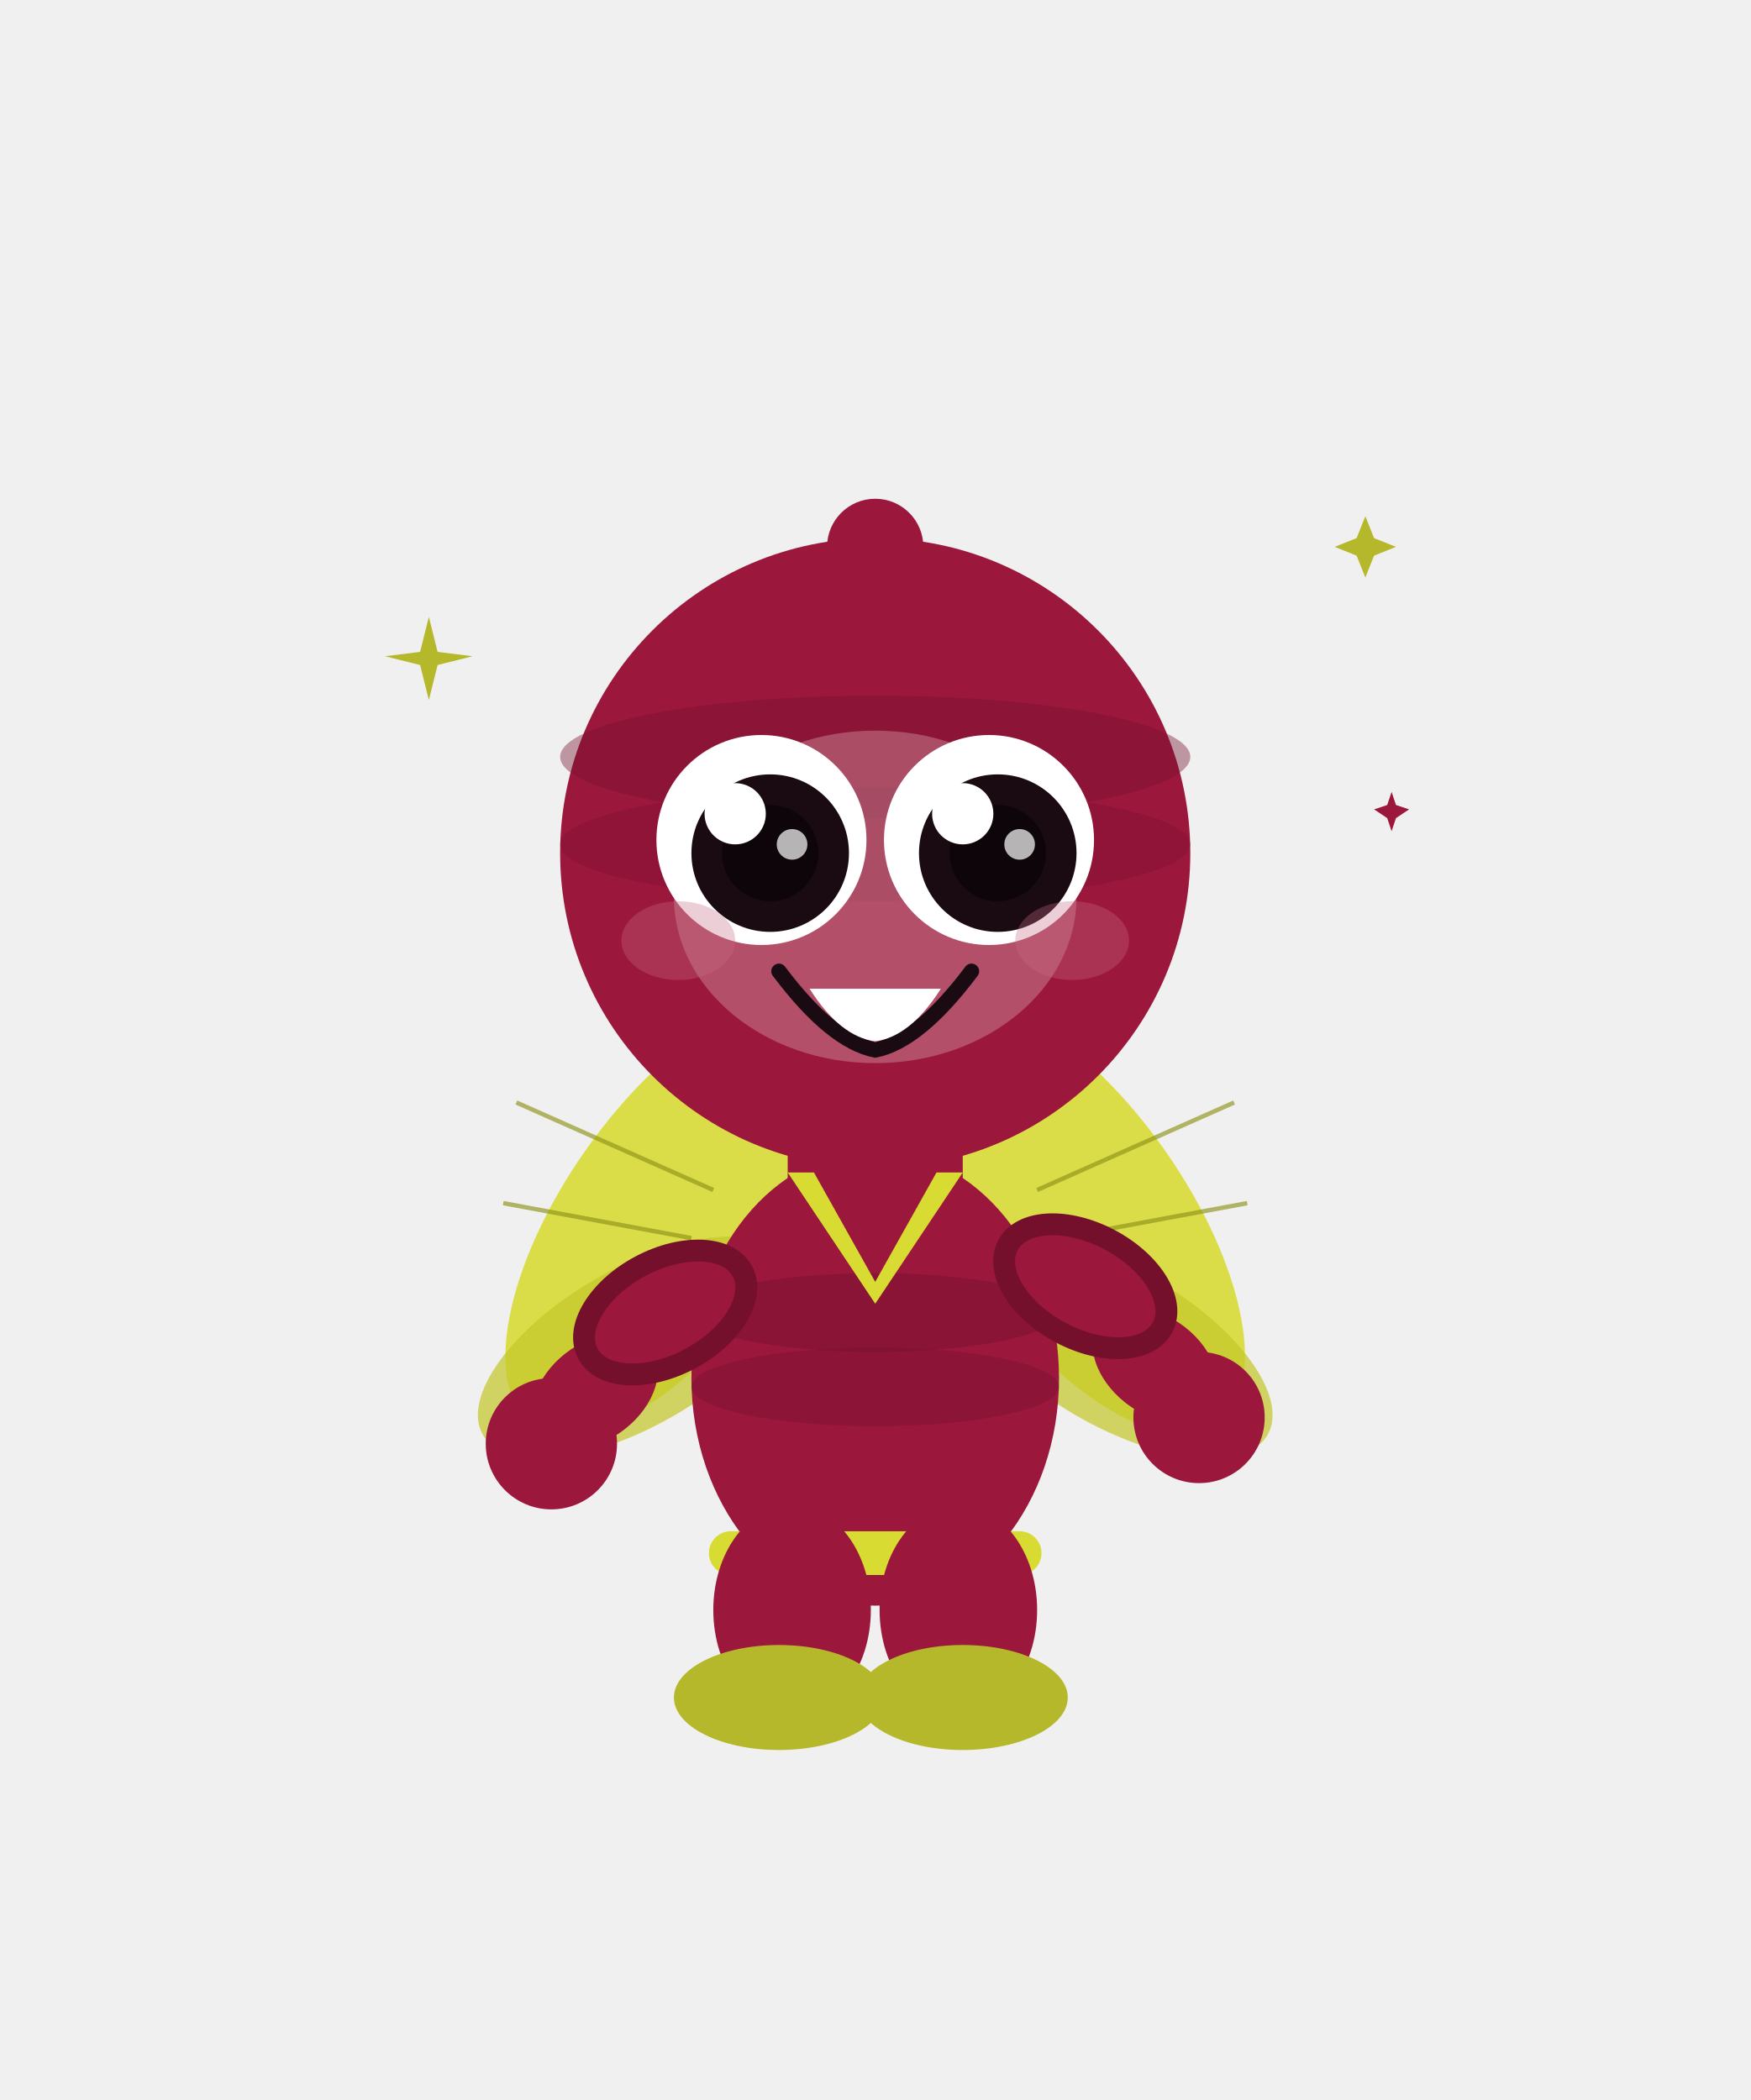
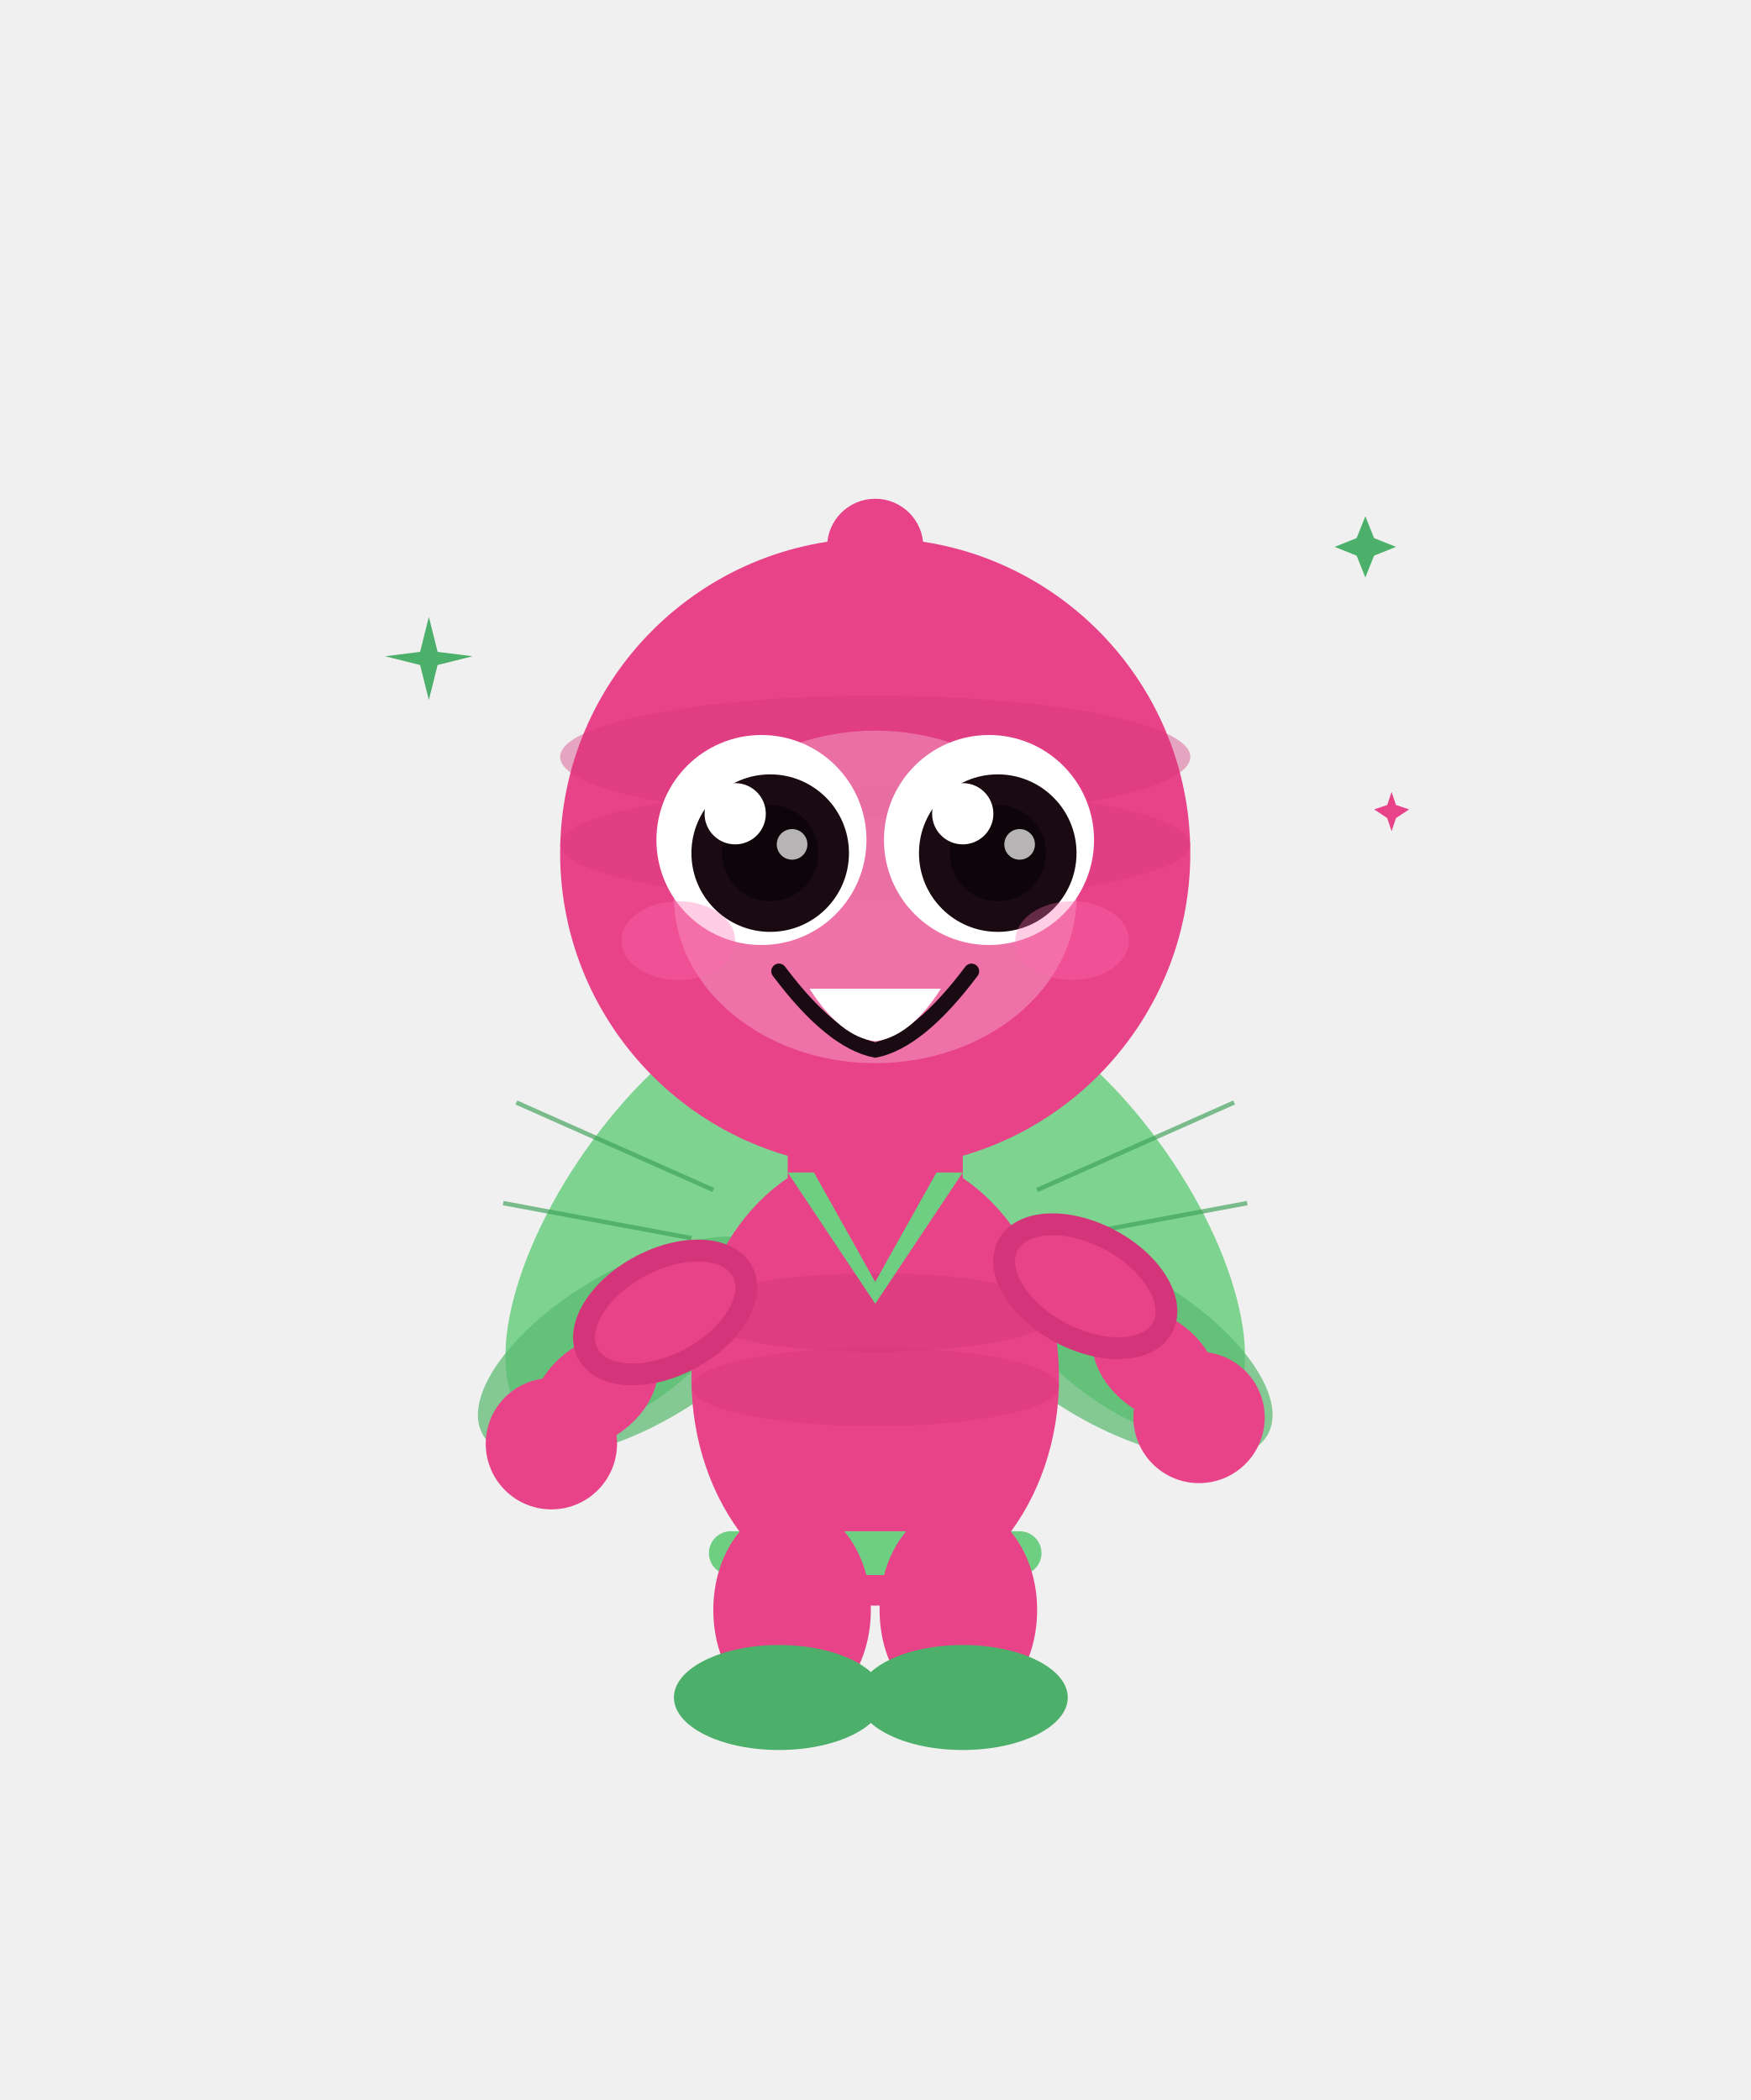
<svg xmlns="http://www.w3.org/2000/svg" width="100%" viewBox="0 0 400 480">
  <defs>
    <style>
      .wL{animation:wL .6s ease-in-out infinite alternate;transform-origin:168px 295px}
      .wR{animation:wR .6s ease-in-out infinite alternate;transform-origin:232px 295px}
      @keyframes wL{0%{transform:rotate(-5deg);opacity:.88}100%{transform:rotate(25deg) scaleX(.65);opacity:.5}}
      @keyframes wR{0%{transform:rotate(5deg);opacity:.88}100%{transform:rotate(-25deg) scaleX(.65);opacity:.5}}
      .arm{animation:arm 1.2s ease-in-out infinite alternate;transform-origin:258px 285px}
      @keyframes arm{0%{transform:rotate(-8deg)}100%{transform:rotate(22deg)}}
      .blink{animation:blink 4s ease-in-out infinite;transform-origin:200px 185px}
      @keyframes blink{0%,44%,56%,100%{transform:scaleY(1)}50%{transform:scaleY(0.06)}}
      .body{animation:float 2.8s ease-in-out infinite;transform-origin:200px 300px}
      @keyframes float{0%,100%{transform:translateY(0)}50%{transform:translateY(-14px)}}
      .sp{animation:sp 2s ease-in-out infinite}.sp2{animation:sp 2s .75s ease-in-out infinite}.sp3{animation:sp 2s 1.4s ease-in-out infinite}
      @keyframes sp{0%,100%{opacity:0;transform:scale(.3)}50%{opacity:1;transform:scale(1)}}
    </style>
  </defs>
  <g class="sp">
-     <path d="M98 141 L100 149 L108 150 L100 152 L98 160 L96 152 L88 150 L96 149Z" fill="#B5B82A" />
+     <path d="M98 141 L100 149 L108 150 L100 152 L98 160 L96 152 L88 150 L96 149Z" fill="#4caf6a" />
  </g>
  <g class="sp2">
-     <path d="M312 118 L314 123 L319 125 L314 127 L312 132 L310 127 L305 125 L310 123Z" fill="#B5B82A" />
+     <path d="M312 118 L314 123 L319 125 L314 127 L312 132 L310 127 L305 125 L310 123Z" fill="#4caf6a" />
  </g>
  <g class="sp3">
-     <path d="M318 181 L319 184 L322 185 L319 187 L318 190 L317 187 L314 185 L317 184Z" fill="#9C173C" />
+     <path d="M318 181 L319 184 L322 185 L319 187 L318 190 L317 187 L314 185 L317 184Z" fill="#e84389" />
  </g>
  <g class="body">
    <g class="wL">
-       <ellipse cx="155" cy="278" rx="58" ry="26" fill="#D8DB32" opacity=".88" transform="rotate(-55,155,278)" />
-       <ellipse cx="145" cy="308" rx="40" ry="18" fill="#C4C72B" opacity=".72" transform="rotate(-30,145,308)" />
-       <line x1="163" y1="272" x2="118" y2="252" stroke="#8F9218" stroke-width="1" opacity=".65" />
-       <line x1="158" y1="283" x2="115" y2="275" stroke="#8F9218" stroke-width="1" opacity=".65" />
+       <ellipse cx="155" cy="278" rx="58" ry="26" fill="#6ecf82" opacity=".88" transform="rotate(-55,155,278)" />
+       <ellipse cx="145" cy="308" rx="40" ry="18" fill="#5aba70" opacity=".72" transform="rotate(-30,145,308)" />
+       <line x1="163" y1="272" x2="118" y2="252" stroke="#3a9e56" stroke-width="1" opacity=".65" />
+       <line x1="158" y1="283" x2="115" y2="275" stroke="#3a9e56" stroke-width="1" opacity=".65" />
    </g>
    <g class="wR">
-       <ellipse cx="245" cy="278" rx="58" ry="26" fill="#D8DB32" opacity=".88" transform="rotate(55,245,278)" />
-       <ellipse cx="255" cy="308" rx="40" ry="18" fill="#C4C72B" opacity=".72" transform="rotate(30,255,308)" />
-       <line x1="237" y1="272" x2="282" y2="252" stroke="#8F9218" stroke-width="1" opacity=".65" />
-       <line x1="242" y1="283" x2="285" y2="275" stroke="#8F9218" stroke-width="1" opacity=".65" />
+       <ellipse cx="245" cy="278" rx="58" ry="26" fill="#6ecf82" opacity=".88" transform="rotate(55,245,278)" />
+       <ellipse cx="255" cy="308" rx="40" ry="18" fill="#5aba70" opacity=".72" transform="rotate(30,255,308)" />
+       <line x1="237" y1="272" x2="282" y2="252" stroke="#3a9e56" stroke-width="1" opacity=".65" />
+       <line x1="242" y1="283" x2="285" y2="275" stroke="#3a9e56" stroke-width="1" opacity=".65" />
    </g>
-     <ellipse cx="200" cy="315" rx="42" ry="52" fill="#9C173C" />
-     <ellipse cx="200" cy="300" rx="42" ry="9" fill="#74102C" opacity=".45" />
-     <ellipse cx="200" cy="317" rx="42" ry="9" fill="#74102C" opacity=".4" />
-     <rect x="180" y="258" width="40" height="22" rx="0" fill="#9C173C" />
-     <polygon points="180,268 200,298 220,268 214,268 200,293 186,268" fill="#D8DB32" />
-     <rect x="162" y="350" width="76" height="10" rx="5" fill="#D8DB32" />
-     <ellipse cx="152" cy="300" rx="20" ry="12" fill="#9C173C" transform="rotate(-28,152,300)" />
-     <ellipse cx="136" cy="318" rx="16" ry="11" fill="#9C173C" transform="rotate(-38,136,318)" />
-     <circle cx="126" cy="330" r="15" fill="#9C173C" />
-     <ellipse cx="152" cy="300" rx="20" ry="12" fill="none" stroke="#74102C" stroke-width="5" transform="rotate(-28,152,300)" />
+     <ellipse cx="200" cy="315" rx="42" ry="52" fill="#e84389" />
+     <ellipse cx="200" cy="300" rx="42" ry="9" fill="#d4357a" opacity=".45" />
+     <ellipse cx="200" cy="317" rx="42" ry="9" fill="#d4357a" opacity=".4" />
+     <rect x="180" y="258" width="40" height="22" rx="0" fill="#e84389" />
+     <polygon points="180,268 200,298 220,268 214,268 200,293 186,268" fill="#6ecf82" />
+     <rect x="162" y="350" width="76" height="10" rx="5" fill="#6ecf82" />
+     <ellipse cx="152" cy="300" rx="20" ry="12" fill="#e84389" transform="rotate(-28,152,300)" />
+     <ellipse cx="136" cy="318" rx="16" ry="11" fill="#e84389" transform="rotate(-38,136,318)" />
+     <circle cx="126" cy="330" r="15" fill="#e84389" />
+     <ellipse cx="152" cy="300" rx="20" ry="12" fill="none" stroke="#d4357a" stroke-width="5" transform="rotate(-28,152,300)" />
    <g class="arm">
-       <ellipse cx="248" cy="294" rx="20" ry="12" fill="#9C173C" transform="rotate(28,248,294)" />
-       <ellipse cx="264" cy="312" rx="16" ry="11" fill="#9C173C" transform="rotate(38,264,312)" />
-       <circle cx="274" cy="324" r="15" fill="#9C173C" />
-       <ellipse cx="248" cy="294" rx="20" ry="12" fill="none" stroke="#74102C" stroke-width="5" transform="rotate(28,248,294)" />
+       <ellipse cx="248" cy="294" rx="20" ry="12" fill="#e84389" transform="rotate(28,248,294)" />
+       <ellipse cx="264" cy="312" rx="16" ry="11" fill="#e84389" transform="rotate(38,264,312)" />
+       <circle cx="274" cy="324" r="15" fill="#e84389" />
+       <ellipse cx="248" cy="294" rx="20" ry="12" fill="none" stroke="#d4357a" stroke-width="5" transform="rotate(28,248,294)" />
    </g>
-     <ellipse cx="181" cy="368" rx="18" ry="24" fill="#9C173C" />
-     <ellipse cx="219" cy="368" rx="18" ry="24" fill="#9C173C" />
-     <ellipse cx="178" cy="388" rx="24" ry="12" fill="#B5B82A" />
-     <ellipse cx="220" cy="388" rx="24" ry="12" fill="#B5B82A" />
-     <circle cx="200" cy="195" r="72" fill="#9C173C" />
-     <ellipse cx="200" cy="173" rx="72" ry="14" fill="#74102C" opacity=".4" />
-     <ellipse cx="200" cy="193" rx="72" ry="13" fill="#74102C" opacity=".34" />
-     <ellipse cx="200" cy="205" rx="46" ry="38" fill="#D7A2AD" opacity=".4" />
+     <ellipse cx="181" cy="368" rx="18" ry="24" fill="#e84389" />
+     <ellipse cx="219" cy="368" rx="18" ry="24" fill="#e84389" />
+     <ellipse cx="178" cy="388" rx="24" ry="12" fill="#4caf6a" />
+     <ellipse cx="220" cy="388" rx="24" ry="12" fill="#4caf6a" />
+     <circle cx="200" cy="195" r="72" fill="#e84389" />
+     <ellipse cx="200" cy="173" rx="72" ry="14" fill="#d4357a" opacity=".4" />
+     <ellipse cx="200" cy="193" rx="72" ry="13" fill="#d4357a" opacity=".34" />
+     <ellipse cx="200" cy="205" rx="46" ry="38" fill="#f8b8d4" opacity=".4" />
    <g class="blink">
      <circle cx="174" cy="192" r="24" fill="white" />
      <circle cx="226" cy="192" r="24" fill="white" />
      <circle cx="176" cy="195" r="18" fill="#1a0a12" />
      <circle cx="228" cy="195" r="18" fill="#1a0a12" />
      <circle cx="176" cy="195" r="11" fill="#0d0509" />
      <circle cx="228" cy="195" r="11" fill="#0d0509" />
      <circle cx="168" cy="186" r="7" fill="white" />
      <circle cx="220" cy="186" r="7" fill="white" />
      <circle cx="181" cy="193" r="3.5" fill="white" opacity=".7" />
      <circle cx="233" cy="193" r="3.5" fill="white" opacity=".7" />
    </g>
    <path d="M178 222 Q190 238 200 240 Q210 238 222 222" fill="none" stroke="#1a0a12" stroke-width="3.5" stroke-linecap="round" />
    <path d="M185 226 Q192 237 200 238 Q208 237 215 226" fill="white" />
-     <ellipse cx="155" cy="215" rx="13" ry="9" fill="#C46B82" opacity=".33" />
-     <ellipse cx="245" cy="215" rx="13" ry="9" fill="#C46B82" opacity=".33" />
-     <circle cx="200" cy="125" r="11" fill="#9C173C" />
+     <ellipse cx="155" cy="215" rx="13" ry="9" fill="#ff6bad" opacity=".33" />
+     <ellipse cx="245" cy="215" rx="13" ry="9" fill="#ff6bad" opacity=".33" />
+     <circle cx="200" cy="125" r="11" fill="#e84389" />
  </g>
</svg>
